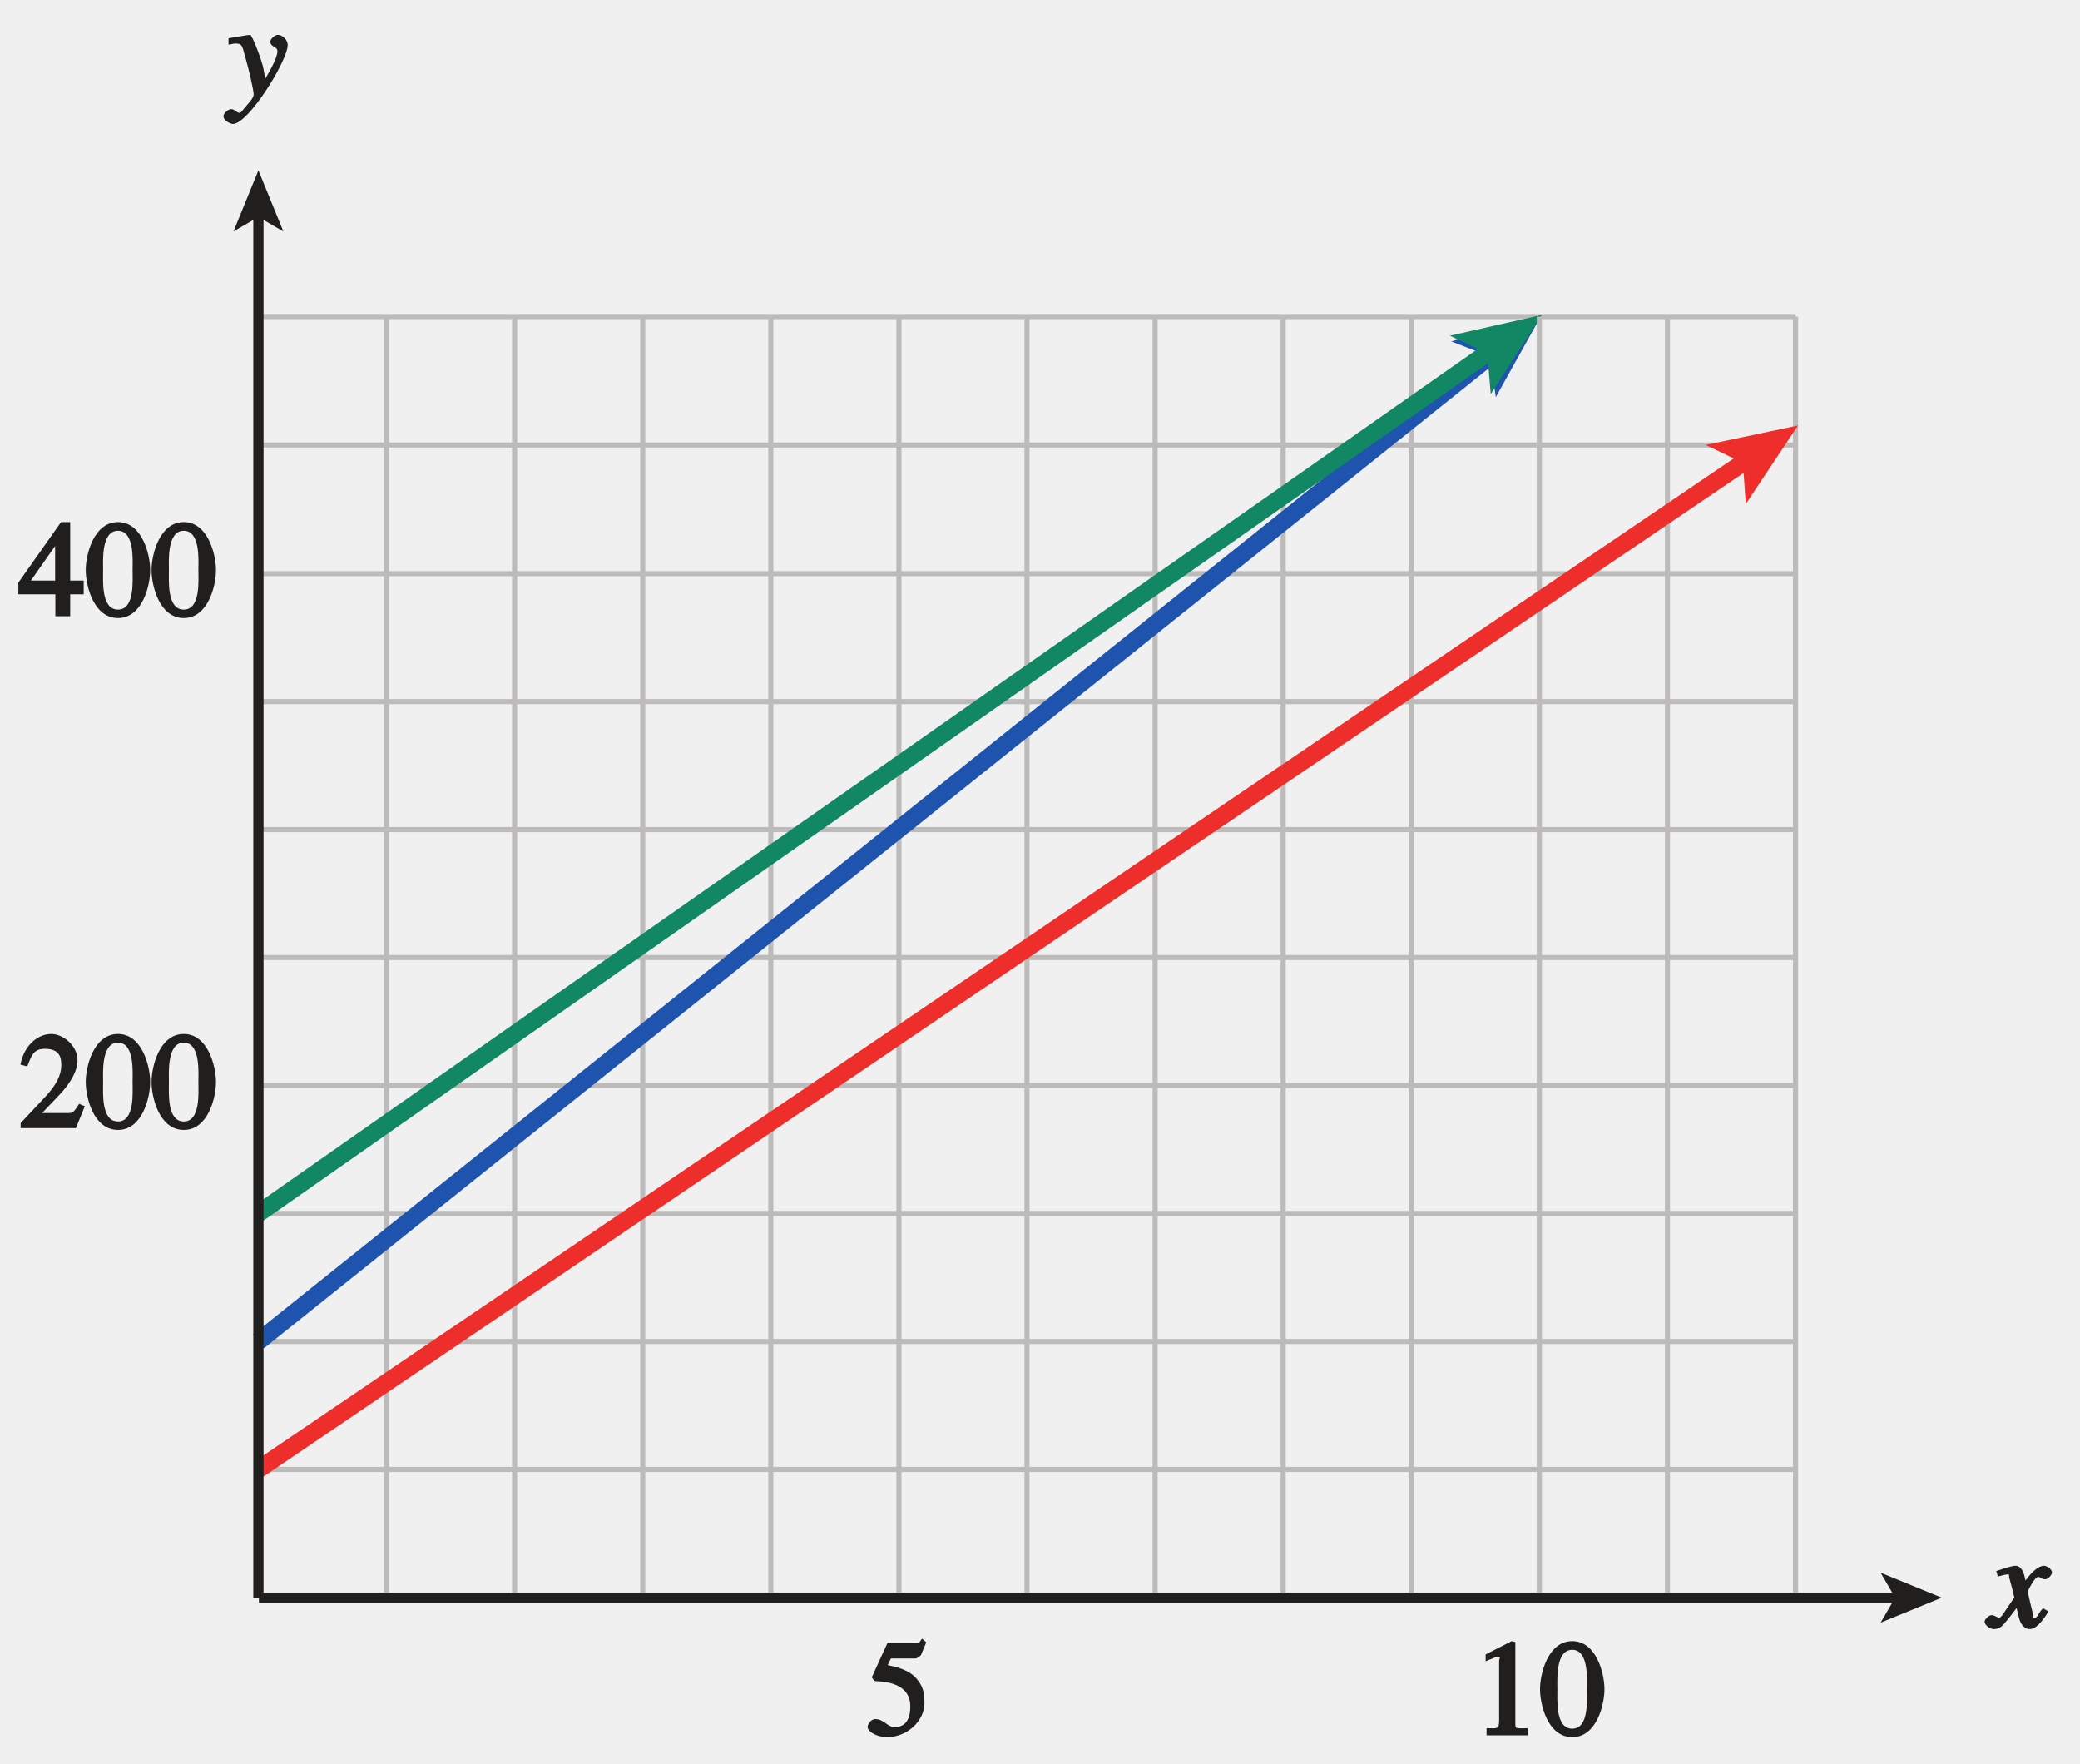
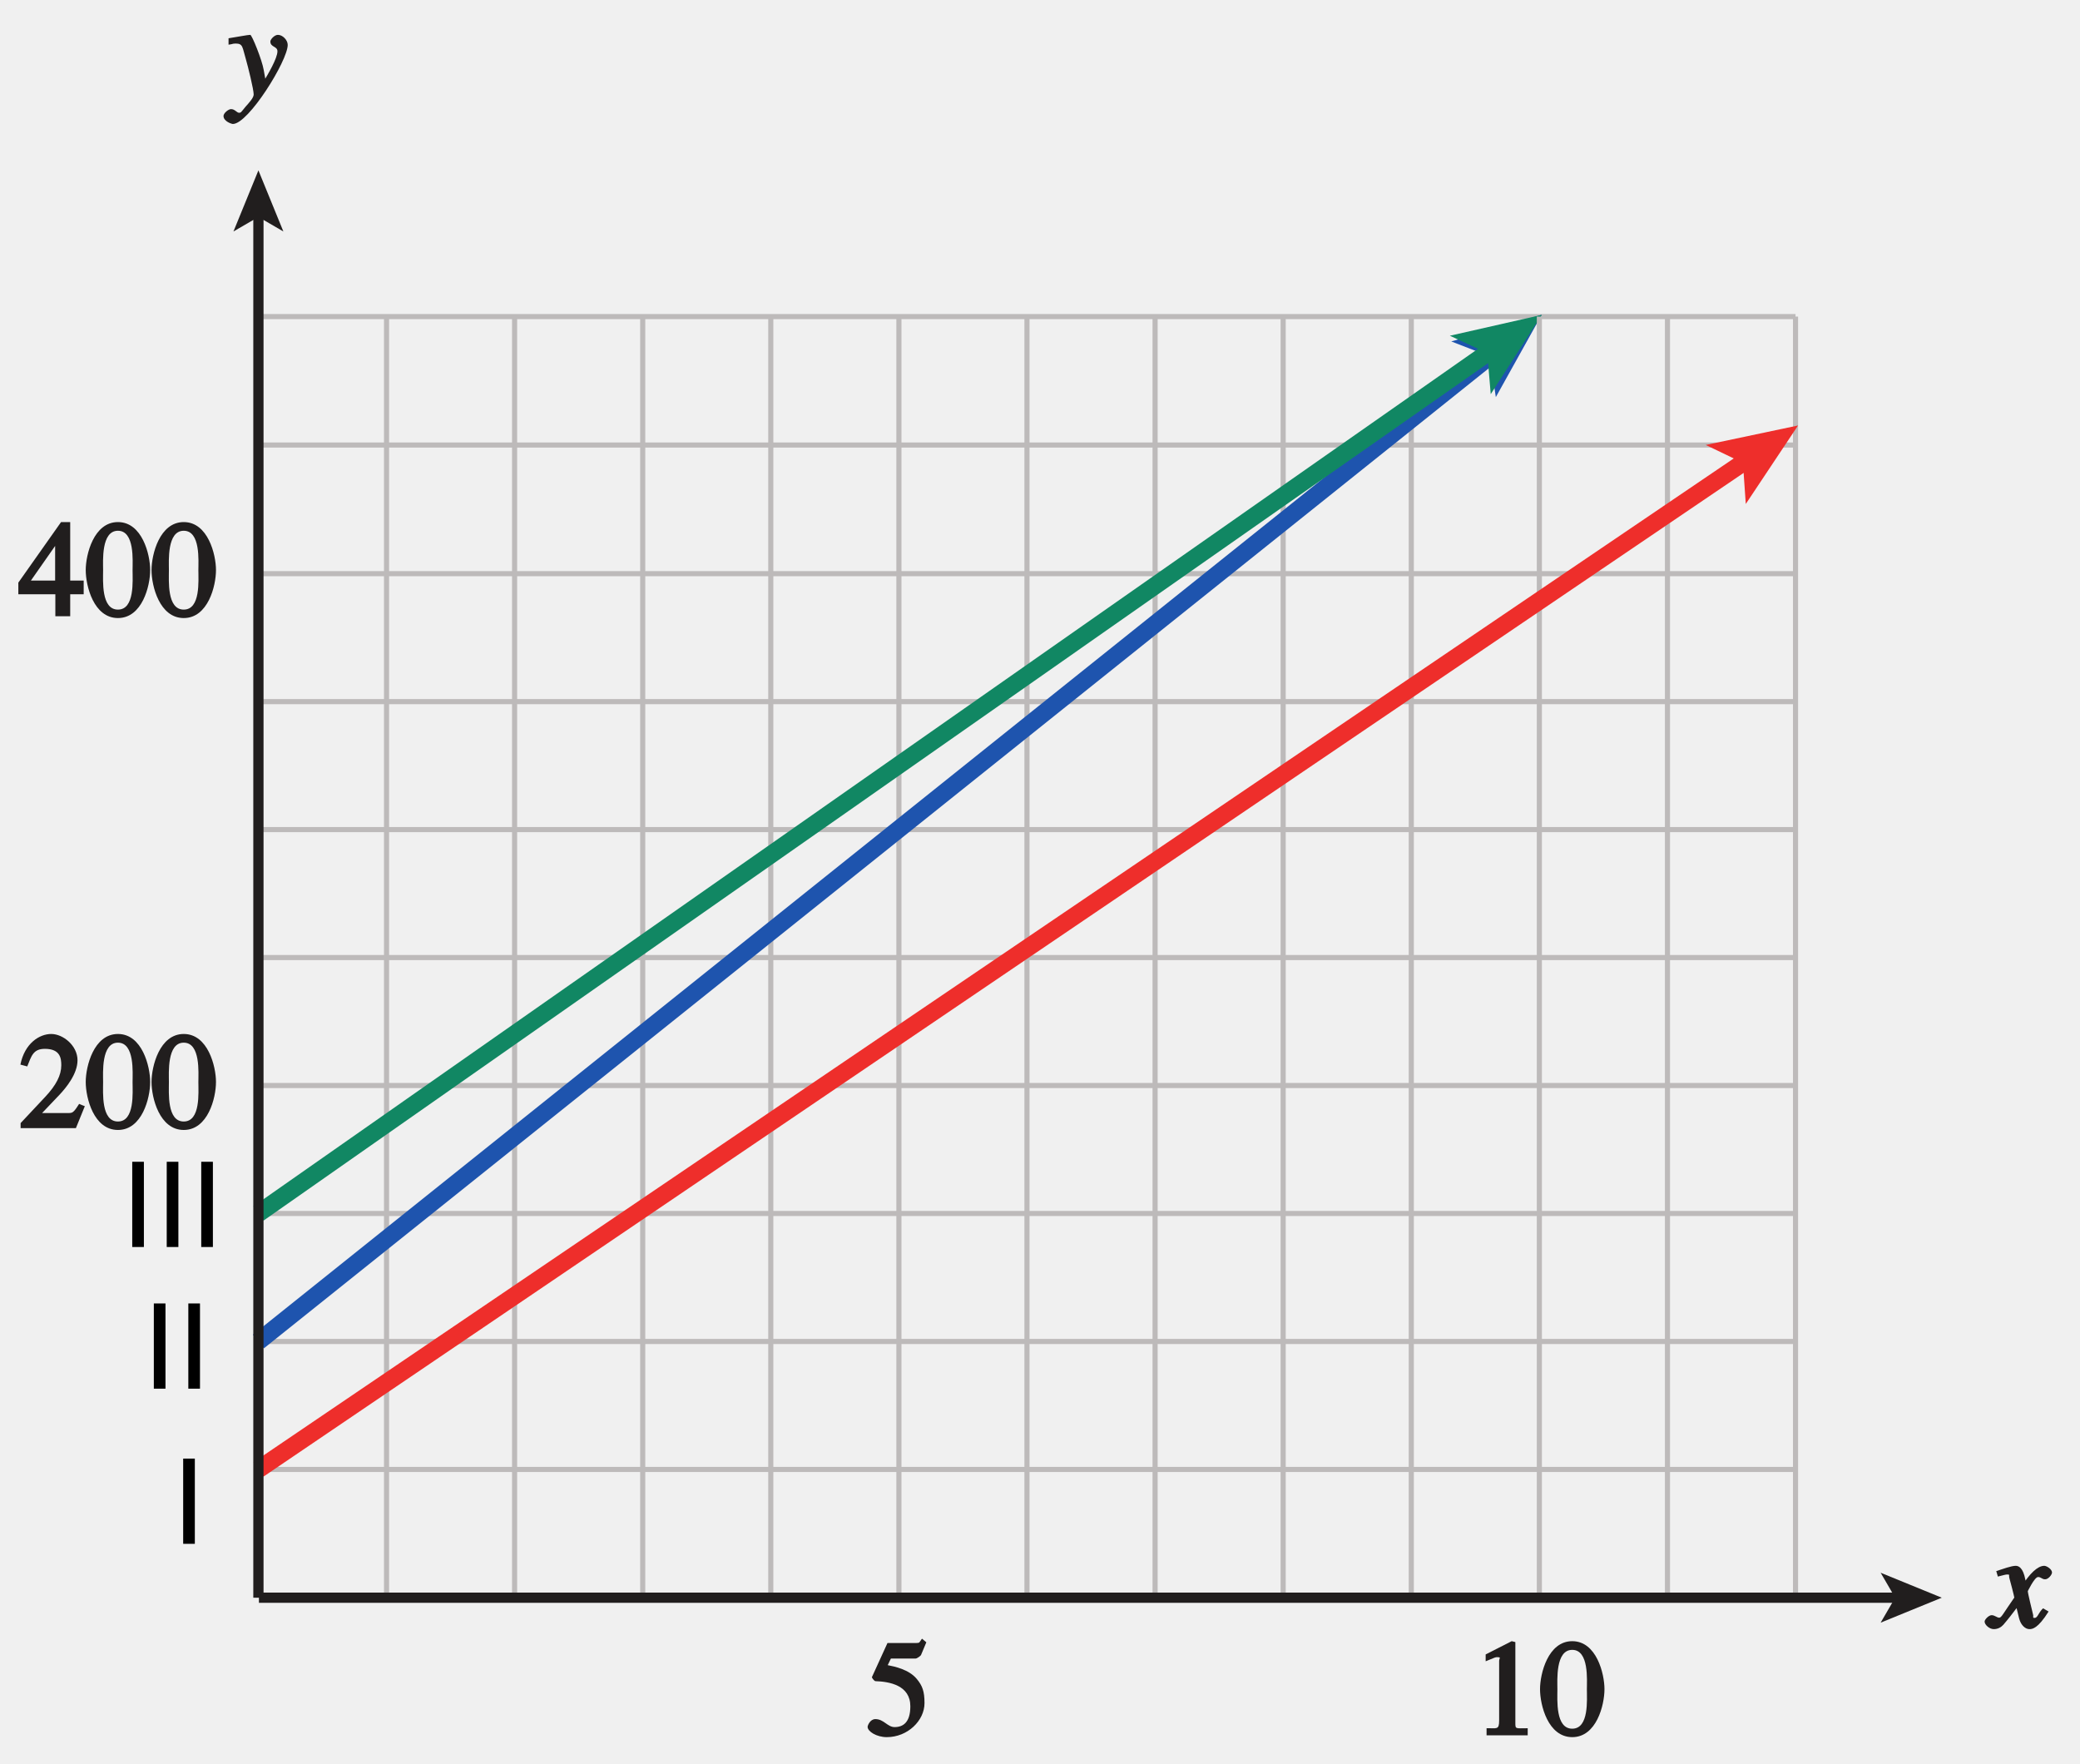
- <svg xmlns="http://www.w3.org/2000/svg" xmlns:xlink="http://www.w3.org/1999/xlink" width="142.243pt" height="120.586pt" viewBox="0 0 142.243 120.586" version="1.1" id="svg2">
-   <defs id="defs4">
-     <g id="g6">
-       <symbol overflow="visible" id="glyph0-0">
-         <path style="stroke:none;" d="" id="path9" />
-       </symbol>
-       <symbol overflow="visible" id="glyph0-1">
-         <path style="stroke:none;" d="M 3.484 -1.234 C 3.25 -0.969 3.188 -0.672 3 -0.672 C 2.828 -0.672 2.938 -0.75 2.891 -0.906 C 2.844 -1.125 2.531 -2.344 2.531 -2.516 L 2.484 -2.406 C 2.484 -2.406 2.984 -3.469 3.234 -3.469 C 3.438 -3.469 3.5 -3.312 3.719 -3.312 C 3.938 -3.312 4.188 -3.625 4.188 -3.781 C 4.188 -4 3.828 -4.234 3.656 -4.234 C 3.188 -4.234 2.641 -3.656 2.172 -2.922 L 2.469 -2.812 L 2.359 -3.312 C 2.203 -4.109 1.906 -4.234 1.703 -4.234 C 1.406 -4.234 0.812 -4.016 0.375 -3.875 L 0.484 -3.5 C 0.906 -3.609 1.031 -3.641 1.109 -3.641 C 1.344 -3.641 1.203 -3.641 1.281 -3.359 C 1.297 -3.328 1.609 -2.125 1.609 -2.062 C 0.844 -0.969 0.734 -0.688 0.578 -0.688 C 0.422 -0.688 0.266 -0.859 0.062 -0.859 C -0.141 -0.859 -0.422 -0.562 -0.422 -0.422 C -0.422 -0.203 -0.094 0.094 0.203 0.094 C 0.484 0.094 0.703 -0.031 0.859 -0.203 C 1.156 -0.547 1.531 -1.031 1.766 -1.344 L 1.938 -0.641 C 2.062 -0.156 2.375 0.094 2.641 0.094 C 2.844 0.094 3.219 0.062 3.953 -1.109 L 3.578 -1.328 Z M 3.484 -1.234 " id="path12" />
-       </symbol>
-       <symbol overflow="visible" id="glyph0-2">
-         <path style="stroke:none;" d="M 0.141 -3.594 C 0.25 -3.625 0.312 -3.641 0.438 -3.641 C 0.953 -3.641 0.891 -3.391 1.141 -2.562 C 1.281 -2.078 1.672 -0.5 1.672 -0.156 C 1.672 0.078 1.344 0.422 1.109 0.688 C 0.812 1.047 0.812 1.094 0.672 1.094 C 0.516 1.094 0.391 0.844 0.125 0.844 C -0.062 0.844 -0.391 1.125 -0.391 1.312 C -0.391 1.688 0.172 1.859 0.25 1.859 C 1.312 1.859 4 -2.469 4 -3.547 C 4 -3.875 3.656 -4.234 3.328 -4.234 C 3.094 -4.234 2.812 -3.922 2.812 -3.781 C 2.812 -3.375 3.297 -3.469 3.297 -3.109 C 3.297 -2.625 2.641 -1.516 2.25 -0.875 L 2.547 -0.781 L 2.359 -1.828 C 2.25 -2.5 1.547 -4.25 1.438 -4.234 C 1.266 -4.234 0.562 -4.094 -0.047 -4 L -0.047 -3.562 Z M 0.141 -3.594 " id="path15" />
-       </symbol>
-       <symbol overflow="visible" id="glyph1-0">
-         <path style="stroke:none;" d="" id="path18" />
-       </symbol>
-       <symbol overflow="visible" id="glyph1-1">
-         <path style="stroke:none;" d="M 4.25 -2.438 L 3.484 -2.438 L 3.484 -6.438 L 2.859 -6.438 L -0.062 -2.297 L -0.062 -1.5 L 2.469 -1.5 L 2.469 0 L 3.484 0 L 3.484 -1.5 L 4.406 -1.5 L 4.406 -2.438 Z M 2.625 -2.438 L 0.797 -2.438 L 2.688 -5.141 L 2.453 -5.141 L 2.453 -2.438 Z M 2.625 -2.438 " id="path21" />
-       </symbol>
-       <symbol overflow="visible" id="glyph1-2">
-         <path style="stroke:none;" d="M 2.25 -5.844 C 3.406 -5.844 3.25 -3.766 3.25 -3.156 C 3.25 -2.438 3.406 -0.453 2.25 -0.453 C 1.094 -0.453 1.234 -2.422 1.234 -3.156 C 1.234 -3.766 1.094 -5.844 2.25 -5.844 Z M 2.25 -6.438 C 0.594 -6.438 0.047 -4.219 0.047 -3.156 C 0.047 -2.062 0.594 0.125 2.25 0.125 C 3.906 0.125 4.453 -2.062 4.453 -3.156 C 4.453 -4.219 3.906 -6.438 2.25 -6.438 Z M 2.25 -6.438 " id="path24" />
-       </symbol>
-       <symbol overflow="visible" id="glyph1-3">
-         <path style="stroke:none;" d="M 4.281 -1.578 L 4.094 -1.656 C 3.688 -1.016 3.641 -1.031 3.297 -1.031 L 1.562 -1.031 L 2.781 -2.312 C 3.172 -2.734 3.984 -3.688 3.984 -4.641 C 3.984 -5.641 3 -6.438 2.188 -6.438 C 1.391 -6.438 0.375 -5.812 0.078 -4.344 L 0.547 -4.219 C 0.828 -4.906 0.938 -5.422 1.75 -5.422 C 2.812 -5.422 2.875 -4.766 2.875 -4.297 C 2.875 -3.625 2.531 -2.938 1.75 -2.109 L 0.094 -0.344 L 0.094 0 L 3.875 0 L 4.484 -1.5 Z M 4.281 -1.578 " id="path27" />
-       </symbol>
-       <symbol overflow="visible" id="glyph1-4">
-         <path style="stroke:none;" d="M 1.625 -5.25 L 3.391 -5.25 C 3.484 -5.25 3.734 -5.422 3.766 -5.5 L 4.125 -6.359 L 3.828 -6.609 C 3.641 -6.359 3.688 -6.312 3.453 -6.312 L 1.469 -6.312 L 0.406 -3.984 C 0.391 -3.922 0.578 -3.703 0.641 -3.703 C 1.609 -3.672 3.031 -3.422 3.031 -1.984 C 3.031 -0.875 2.531 -0.562 1.953 -0.562 C 1.469 -0.562 1.219 -1.109 0.641 -1.109 C 0.281 -1.109 0.109 -0.672 0.109 -0.578 C 0.109 -0.266 0.719 0.125 1.422 0.125 C 2.844 0.125 4 -1 4 -2.203 C 4 -3 3.859 -3.391 3.469 -3.859 C 2.938 -4.5 1.969 -4.703 1.484 -4.797 L 1.703 -5.25 Z M 1.625 -5.25 " id="path30" />
-       </symbol>
-       <symbol overflow="visible" id="glyph1-5">
-         <path style="stroke:none;" d="M 1.062 0 L 3.703 0 L 3.703 -0.484 C 2.875 -0.484 2.859 -0.406 2.859 -0.844 L 2.859 -6.375 L 2.609 -6.438 L 0.828 -5.531 L 0.828 -5.062 C 1.5 -5.344 1.5 -5.344 1.609 -5.344 C 1.922 -5.344 1.75 -5.281 1.75 -5.078 L 1.75 -1.016 C 1.75 -0.344 1.578 -0.5 0.891 -0.484 L 0.891 0 Z M 1.062 0 " id="path33" />
-       </symbol>
-     </g>
-     <clipPath id="clip1">
-       <path d="M 0 0 L 142 0 L 142 120.586 L 0 120.586 Z M 0 0 " id="path36" />
+ <svg xmlns="http://www.w3.org/2000/svg" id="svg2" version="1.1" xml:space="preserve" width="177.803" height="150.732" viewBox="0 0 177.803 150.732">
+   <defs id="defs6">
+     <clipPath clipPathUnits="userSpaceOnUse" id="clipPath26">
+       <path d="m 1.105,85.586 13.895,0 0,-8 -13.895,0 0,8 z" id="path28" />
    </clipPath>
-     <linearGradient id="linear0" gradientUnits="userSpaceOnUse" x1="147.009" y1="128" x2="247.598" y2="128" gradientTransform="matrix(1.4141,0,0,0.6283,-207.8858,-14.7883)">
-       <stop offset="0" style="stop-color:rgb(82.594%,91.832%,95.43%);stop-opacity:1;" id="stop39" />
-       <stop offset="0.062" style="stop-color:rgb(82.805%,91.974%,95.544%);stop-opacity:1;" id="stop41" />
-       <stop offset="0.125" style="stop-color:rgb(83.224%,92.258%,95.77%);stop-opacity:1;" id="stop43" />
-       <stop offset="0.188" style="stop-color:rgb(83.644%,92.542%,95.998%);stop-opacity:1;" id="stop45" />
-       <stop offset="0.25" style="stop-color:rgb(84.065%,92.825%,96.225%);stop-opacity:1;" id="stop47" />
-       <stop offset="0.312" style="stop-color:rgb(84.486%,93.109%,96.452%);stop-opacity:1;" id="stop49" />
-       <stop offset="0.375" style="stop-color:rgb(84.911%,93.394%,96.678%);stop-opacity:1;" id="stop51" />
-       <stop offset="0.438" style="stop-color:rgb(85.335%,93.678%,96.906%);stop-opacity:1;" id="stop53" />
-       <stop offset="0.5" style="stop-color:rgb(85.76%,93.964%,97.133%);stop-opacity:1;" id="stop55" />
-       <stop offset="0.562" style="stop-color:rgb(86.188%,94.249%,97.36%);stop-opacity:1;" id="stop57" />
-       <stop offset="0.625" style="stop-color:rgb(86.615%,94.536%,97.588%);stop-opacity:1;" id="stop59" />
-       <stop offset="0.688" style="stop-color:rgb(87.044%,94.821%,97.816%);stop-opacity:1;" id="stop61" />
-       <stop offset="0.75" style="stop-color:rgb(87.474%,95.108%,98.044%);stop-opacity:1;" id="stop63" />
-       <stop offset="0.812" style="stop-color:rgb(87.904%,95.395%,98.271%);stop-opacity:1;" id="stop65" />
-       <stop offset="0.875" style="stop-color:rgb(88.336%,95.682%,98.5%);stop-opacity:1;" id="stop67" />
-       <stop offset="0.938" style="stop-color:rgb(88.768%,95.967%,98.726%);stop-opacity:1;" id="stop69" />
-       <stop offset="1" style="stop-color:rgb(89.203%,96.255%,98.955%);stop-opacity:1;" id="stop71" />
-     </linearGradient>
-     <clipPath id="clip2">
-       <path d="M 1.105 35 L 15 35 L 15 43 L 1.105 43 Z M 1.105 35 " id="path74" />
+     <clipPath clipPathUnits="userSpaceOnUse" id="clipPath36">
+       <path d="m 1,78 14,0 0,8 -14,0 0,-8 z" id="path38" />
    </clipPath>
-     <clipPath id="clip3">
-       <path d="M 1.105 70 L 15 70 L 15 78 L 1.105 78 Z M 1.105 70 " id="path77" />
+     <clipPath clipPathUnits="userSpaceOnUse" id="clipPath52">
+       <path d="m 1.105,50.586 13.895,0 0,-8 -13.895,0 0,8 z" id="path54" />
    </clipPath>
-     <clipPath id="clip4">
-       <path d="M 0 0 L 142.242 0 L 142.242 120.586 L 0 120.586 Z M 0 0 " id="path80" />
+     <clipPath clipPathUnits="userSpaceOnUse" id="clipPath62">
+       <path d="m 1,43 14,0 0,8 -14,0 0,-8 z" id="path64" />
+     </clipPath>
+     <clipPath clipPathUnits="userSpaceOnUse" id="clipPath124">
+       <path d="M 0,0 143,0 143,121 0,121 0,0 Z" id="path126" />
    </clipPath>
  </defs>
-   <path id="path87" d="m 17.672,21.715 0,87.535 m 8.762,-87.602 0,87.602 m 8.758,-87.602 0,87.602 m 8.762,-87.602 0,87.602 m 8.758,-87.602 0,87.602 m 8.762,-87.602 0,87.602 m 8.758,-87.602 0,87.602 m 8.762,-87.602 0,87.602 M 87.75,21.648 l 0,87.602 m 8.762,-87.602 0,87.602 m -78.84,-8.77 105.117,0 m -105.117,-8.75 105.117,0 m -105.117,-8.754 105.117,0 m -105.117,-8.75 105.117,0 m -105.117,-8.75 105.117,0 m -105.117,-8.75 105.117,0 m -105.117,-8.75 105.117,0 m -105.117,-8.75 105.117,0 m -105.117,-8.797 105.117,0 m -105.117,-8.781 105.117,0" style="fill:none;stroke:#bdbaba;stroke-width:0.35;stroke-linecap:butt;stroke-linejoin:miter;stroke-miterlimit:4;stroke-opacity:1" />
-   <g id="g89" style="fill:#211e1e;fill-opacity:1">
-     <use height="100%" width="100%" id="use91" y="111.304" x="136.141" xlink:href="#glyph0-1" />
-   </g>
-   <g id="g93" style="fill:#211e1e;fill-opacity:1">
-     <use height="100%" width="100%" id="use95" y="6.618" x="15.675" xlink:href="#glyph0-2" />
-   </g>
-   <g style="clip-rule:nonzero" id="g97" clip-path="url(#clip2)">
-     <g id="g99" style="fill:#211e1e;fill-opacity:1">
-       <use height="100%" width="100%" id="use101" y="42.138" x="1.317" xlink:href="#glyph1-1" />
-       <use height="100%" width="100%" id="use103" y="42.138" x="5.817" xlink:href="#glyph1-2" />
-       <use height="100%" width="100%" id="use105" y="42.138" x="10.317" xlink:href="#glyph1-2" />
+   <g id="g10" transform="matrix(1.25,0,0,-1.25,0,150.7324)">
+     <g id="g12">
+       <g id="g14" transform="matrix(1,0,0,-1,0,120.5859)">
+         <path d="m 17.672,21.715 0,87.535 m 8.762,-87.602 0,87.602 m 8.757,-87.602 0,87.602 m 8.762,-87.602 0,87.602 m 8.758,-87.602 0,87.602 m 8.762,-87.602 0,87.602 m 8.757,-87.602 0,87.602 m 8.762,-87.602 0,87.602 m 8.758,-87.602 0,87.602 m 8.762,-87.602 0,87.602 m -78.84,-8.77 105.117,0 m -105.117,-8.75 105.117,0 m -105.117,-8.753 105.117,0 m -105.117,-8.75 105.117,0 m -105.117,-8.75 105.117,0 m -105.117,-8.75 105.117,0 m -105.117,-8.75 105.117,0 m -105.117,-8.75 105.117,0 M 17.672,30.43 l 105.117,0 m -105.117,-8.782 105.117,0" style="fill:none;stroke:#bdbaba;stroke-width:0.35;stroke-linecap:butt;stroke-linejoin:miter;stroke-miterlimit:4;stroke-dasharray:none;stroke-opacity:1" id="path16" />
+       </g>
+       <path d="m 139.625,10.516 c -0.234,-0.266 -0.297,-0.563 -0.484,-0.563 -0.172,0 -0.063,0.078 -0.11,0.234 -0.047,0.219 -0.359,1.438 -0.359,1.61 l -0.047,-0.11 c 0,0 0.5,1.063 0.75,1.063 0.203,0 0.266,-0.156 0.484,-0.156 0.219,0 0.469,0.312 0.469,0.468 0,0.219 -0.359,0.454 -0.531,0.454 -0.469,0 -1.016,-0.579 -1.485,-1.313 l 0.297,-0.109 -0.109,0.5 c -0.156,0.797 -0.453,0.922 -0.656,0.922 -0.297,0 -0.891,-0.219 -1.328,-0.36 l 0.109,-0.375 c 0.422,0.11 0.547,0.141 0.625,0.141 0.234,0 0.094,0 0.172,-0.281 0.016,-0.032 0.328,-1.235 0.328,-1.297 -0.766,-1.094 -0.875,-1.375 -1.031,-1.375 -0.157,0 -0.313,0.172 -0.516,0.172 -0.203,0 -0.484,-0.297 -0.484,-0.438 0,-0.219 0.328,-0.516 0.625,-0.516 0.281,0 0.5,0.125 0.656,0.297 0.297,0.344 0.672,0.828 0.906,1.141 l 0.172,-0.703 c 0.125,-0.485 0.438,-0.735 0.703,-0.735 0.203,0 0.578,0.032 1.313,1.204 l -0.375,0.218 -0.094,-0.093 z" style="fill:#211e1e;fill-opacity:1;fill-rule:nonzero;stroke:none" id="path18" />
+       <path d="m 15.816,117.562 c 0.11,0.032 0.172,0.047 0.297,0.047 0.516,0 0.453,-0.25 0.703,-1.078 0.141,-0.484 0.532,-2.062 0.532,-2.406 0,-0.234 -0.328,-0.578 -0.563,-0.844 -0.297,-0.359 -0.297,-0.406 -0.437,-0.406 -0.157,0 -0.282,0.25 -0.547,0.25 -0.188,0 -0.516,-0.281 -0.516,-0.469 0,-0.375 0.563,-0.547 0.641,-0.547 1.062,0 3.75,4.328 3.75,5.407 0,0.328 -0.344,0.687 -0.672,0.687 -0.234,0 -0.516,-0.312 -0.516,-0.453 0,-0.406 0.485,-0.313 0.485,-0.672 0,-0.484 -0.657,-1.594 -1.047,-2.234 l 0.297,-0.094 -0.188,1.047 c -0.109,0.672 -0.812,2.422 -0.922,2.406 -0.172,0 -0.875,-0.141 -1.484,-0.234 l 0,-0.438 0.187,0.031 z" style="fill:#211e1e;fill-opacity:1;fill-rule:nonzero;stroke:none" id="path20" />
+     </g>
+     <g id="g22">
+       <g id="g24" clip-path="url(#clipPath26)">
+         <g id="g30" transform="translate(0,-0.414101)">
+           <g id="g32">
+             <g id="g34" clip-path="url(#clipPath36)">
+               <g id="g40">
+                 <path d="m 5.566,81.301 -0.765,0 0,4 -0.625,0 -2.922,-4.141 0,-0.797 2.531,0 0,-1.5 1.016,0 0,1.5 0.922,0 0,0.938 -0.157,0 z m -1.625,0 -1.828,0 1.891,2.703 -0.234,0 0,-2.703 0.171,0 z" style="fill:#211e1e;fill-opacity:1;fill-rule:nonzero;stroke:none" id="path42" />
+                 <path d="m 8.066,84.707 c 1.157,0 1,-2.078 1,-2.687 0,-0.719 0.157,-2.704 -1,-2.704 -1.156,0 -1.015,1.969 -1.015,2.704 0,0.609 -0.141,2.687 1.015,2.687 z m 0,0.594 c -1.656,0 -2.203,-2.219 -2.203,-3.281 0,-1.094 0.547,-3.282 2.203,-3.282 1.657,0 2.204,2.188 2.204,3.282 0,1.062 -0.547,3.281 -2.204,3.281 z" style="fill:#211e1e;fill-opacity:1;fill-rule:nonzero;stroke:none" id="path44" />
+                 <path d="m 12.566,84.707 c 1.157,0 1,-2.078 1,-2.687 0,-0.719 0.157,-2.704 -1,-2.704 -1.156,0 -1.015,1.969 -1.015,2.704 0,0.609 -0.141,2.687 1.015,2.687 z m 0,0.594 c -1.656,0 -2.203,-2.219 -2.203,-3.281 0,-1.094 0.547,-3.282 2.203,-3.282 1.657,0 2.204,2.188 2.204,3.282 0,1.062 -0.547,3.281 -2.204,3.281 z" style="fill:#211e1e;fill-opacity:1;fill-rule:nonzero;stroke:none" id="path46" />
+               </g>
+             </g>
+           </g>
+         </g>
+       </g>
+     </g>
+     <g id="g48">
+       <g id="g50" clip-path="url(#clipPath52)">
+         <g id="g56" transform="translate(0,-0.414101)">
+           <g id="g58">
+             <g id="g60" clip-path="url(#clipPath62)">
+               <g id="g66">
+                 <path d="M 5.598,45.438 5.41,45.516 C 5.004,44.875 4.957,44.891 4.613,44.891 l -1.734,0 1.219,1.281 c 0.39,0.422 1.203,1.375 1.203,2.328 0,1 -0.985,1.797 -1.797,1.797 -0.797,0 -1.813,-0.625 -2.109,-2.094 l 0.468,-0.125 c 0.282,0.688 0.391,1.203 1.203,1.203 1.063,0 1.125,-0.656 1.125,-1.125 0,-0.672 -0.343,-1.359 -1.125,-2.187 l -1.656,-1.766 0,-0.344 3.781,0 0.61,1.5 -0.203,0.079 z" style="fill:#211e1e;fill-opacity:1;fill-rule:nonzero;stroke:none" id="path68" />
+                 <path d="m 8.066,49.703 c 1.157,0 1,-2.078 1,-2.687 0,-0.719 0.157,-2.704 -1,-2.704 -1.156,0 -1.015,1.969 -1.015,2.704 0,0.609 -0.141,2.687 1.015,2.687 z m 0,0.594 c -1.656,0 -2.203,-2.219 -2.203,-3.281 0,-1.094 0.547,-3.282 2.203,-3.282 1.657,0 2.204,2.188 2.204,3.282 0,1.062 -0.547,3.281 -2.204,3.281 z" style="fill:#211e1e;fill-opacity:1;fill-rule:nonzero;stroke:none" id="path70" />
+                 <path d="m 12.566,49.703 c 1.157,0 1,-2.078 1,-2.687 0,-0.719 0.157,-2.704 -1,-2.704 -1.156,0 -1.015,1.969 -1.015,2.704 0,0.609 -0.141,2.687 1.015,2.687 z m 0,0.594 c -1.656,0 -2.203,-2.219 -2.203,-3.281 0,-1.094 0.547,-3.282 2.203,-3.282 1.657,0 2.204,2.188 2.204,3.282 0,1.062 -0.547,3.281 -2.204,3.281 z" style="fill:#211e1e;fill-opacity:1;fill-rule:nonzero;stroke:none" id="path72" />
+               </g>
+             </g>
+           </g>
+         </g>
+       </g>
+     </g>
+     <g id="g74">
+       <path d="m 60.848,7.176 1.765,0 c 0.094,0 0.344,0.172 0.375,0.25 l 0.36,0.859 -0.297,0.25 C 62.863,8.285 62.91,8.238 62.676,8.238 l -1.985,0 -1.062,-2.328 c -0.016,-0.062 0.172,-0.281 0.234,-0.281 0.969,-0.031 2.391,-0.281 2.391,-1.719 0,-1.109 -0.5,-1.422 -1.078,-1.422 -0.485,0 -0.735,0.547 -1.313,0.547 -0.359,0 -0.531,-0.437 -0.531,-0.531 0,-0.313 0.609,-0.703 1.313,-0.703 1.421,0 2.578,1.125 2.578,2.328 0,0.797 -0.141,1.187 -0.532,1.656 -0.531,0.641 -1.5,0.844 -1.984,0.938 l 0.219,0.453 -0.078,0 z" style="fill:#211e1e;fill-opacity:1;fill-rule:nonzero;stroke:none" id="path76" />
+       <path d="m 101.832,1.926 2.641,0 0,0.484 c -0.828,0 -0.844,-0.078 -0.844,0.359 l 0,5.532 -0.25,0.062 -1.781,-0.906 0,-0.469 c 0.672,0.281 0.672,0.281 0.781,0.281 0.312,0 0.141,-0.062 0.141,-0.265 l 0,-4.063 c 0,-0.672 -0.172,-0.515 -0.86,-0.531 l 0,-0.484 0.172,0 z" style="fill:#211e1e;fill-opacity:1;fill-rule:nonzero;stroke:none" id="path78" />
+       <path d="m 107.52,7.769 c 1.156,0 1,-2.078 1,-2.687 0,-0.719 0.156,-2.703 -1,-2.703 -1.157,0 -1.016,1.969 -1.016,2.703 0,0.609 -0.141,2.687 1.016,2.687 z m 0,0.594 c -1.657,0 -2.204,-2.219 -2.204,-3.281 0,-1.094 0.547,-3.281 2.204,-3.281 1.656,0 2.203,2.187 2.203,3.281 0,1.062 -0.547,3.281 -2.203,3.281 z" style="fill:#211e1e;fill-opacity:1;fill-rule:nonzero;stroke:none" id="path80" />
+       <g id="g82" transform="matrix(1,0,0,-1,0,120.5859)">
+         <path d="M 17.672,91.73 102.121,24.168" style="fill:none;stroke:#1e54ae;stroke-width:1.2;stroke-linecap:butt;stroke-linejoin:miter;stroke-miterlimit:4;stroke-dasharray:none;stroke-opacity:1" id="path84" />
+       </g>
+       <path d="m 105.43,99.062 -3.137,-5.632 -0.418,2.789 -2.629,1.019 6.184,1.824" style="fill:#1e54ae;fill-opacity:1;fill-rule:nonzero;stroke:none" id="path86" />
+       <g id="g88" transform="matrix(1,0,0,-1,0,120.5859)">
+         <path d="M 17.672,82.977 101.965,23.961" style="fill:none;stroke:#118763;stroke-width:1.2;stroke-linecap:butt;stroke-linejoin:miter;stroke-miterlimit:4;stroke-dasharray:none;stroke-opacity:1" id="path90" />
+       </g>
+       <path d="m 105.438,99.055 -3.493,-5.422 -0.238,2.812 -2.559,1.184 6.29,1.426" style="fill:#118763;fill-opacity:1;fill-rule:nonzero;stroke:none" id="path92" />
+       <g id="g94" transform="matrix(1,0,0,-1,0,120.5859)">
+         <path d="m 105.27,21.648 0,87.602 m 8.761,-87.602 0,87.602 m 8.758,-87.602 0,87.602" style="fill:none;stroke:#bdbaba;stroke-width:0.35;stroke-linecap:butt;stroke-linejoin:miter;stroke-miterlimit:4;stroke-dasharray:none;stroke-opacity:1" id="path96" />
+       </g>
+       <g id="g98" transform="matrix(1,0,0,-1,0,120.5859)">
+         <path d="M 17.672,100.48 119.453,31.469" style="fill:none;stroke:#ee2e2b;stroke-width:1.2;stroke-linecap:butt;stroke-linejoin:miter;stroke-miterlimit:4;stroke-dasharray:none;stroke-opacity:1" id="path100" />
+       </g>
+       <path d="m 122.961,91.492 -3.574,-5.367 -0.196,2.812 -2.543,1.223 6.313,1.332" style="fill:#ee2e2b;fill-opacity:1;fill-rule:nonzero;stroke:none" id="path102" />
+       <g id="g104" transform="matrix(1,0,0,-1,0,120.5859)">
+         <path d="m 17.707,109.25 112.117,0" style="fill:none;stroke:#211e1e;stroke-width:0.7;stroke-linecap:butt;stroke-linejoin:miter;stroke-miterlimit:4;stroke-dasharray:none;stroke-opacity:1" id="path106" />
+       </g>
+       <path d="m 132.789,11.336 -4.18,-1.707 0.993,1.707 -0.993,1.707 4.18,-1.707" style="fill:#211e1e;fill-opacity:1;fill-rule:nonzero;stroke:none" id="path108" />
+       <g id="g110" transform="matrix(1,0,0,-1,0,120.5859)">
+         <path d="m 17.672,109.25 0,-94.637" style="fill:none;stroke:#211e1e;stroke-width:0.7;stroke-linecap:butt;stroke-linejoin:miter;stroke-miterlimit:4;stroke-dasharray:none;stroke-opacity:1" id="path112" />
+       </g>
+       <path d="m 17.672,108.937 1.707,-4.179 -1.707,0.992 -1.707,-0.992 1.707,4.179" style="fill:#211e1e;fill-opacity:1;fill-rule:nonzero;stroke:none" id="path114" />
+     </g>
+     <g id="g116">
+       <g id="g118" transform="translate(0,-0.414101)">
+         <g id="g120">
+           <g id="g122" clip-path="url(#clipPath124)">
+             <g id="g128">
+               <g id="g130" transform="translate(0,121)">
+                 <path d="m -424.188,90.027 0,-24 m -42,-18 24,0 m 630,42 0,-24 m 42,-18 -24,0 m -630,-762 0,24 m -42,18 24,0 m 630,-42 0,24 m 42,18 -24,0" style="fill:none;stroke:#ffffff;stroke-width:0.5;stroke-linecap:butt;stroke-linejoin:miter;stroke-miterlimit:10;stroke-dasharray:none;stroke-opacity:1" id="path132" />
+               </g>
+               <g id="g134" transform="translate(0,121)">
+                 <path d="m -424.188,90.027 0,-24 m -42,-18 24,0 m 630,42 0,-24 m 42,-18 -24,0 m -630,-762 0,24 m -42,18 24,0 m 630,-42 0,24 m 42,18 -24,0" style="fill:none;stroke:#000000;stroke-width:0.25;stroke-linecap:butt;stroke-linejoin:miter;stroke-miterlimit:10;stroke-dasharray:none;stroke-opacity:1" id="path136" />
+               </g>
+               <g id="g138" transform="translate(0,121)">
+                 <path d="m -142.188,78.027 48,0 m -48,-780 48,0 m -360,414 0,-48 m 672,48 0,-48 m -336,426 0,-24 m 0,-756 0,-24 m -348,402 24,0 m 648,0 24,0 m -348,390 6,0 c 0,-3.312 -2.687,-6 -6,-6 -3.308,0 -6,2.688 -6,6 0,3.313 2.692,6 6,6 3.313,0 6,-2.687 6,-6 m -6,-780 6,0 c 0,-3.312 -2.687,-6 -6,-6 -3.308,0 -6,2.688 -6,6 0,3.313 2.692,6 6,6 3.313,0 6,-2.687 6,-6 m -342,390 6,0 c 0,-3.312 -2.687,-6 -6,-6 -3.308,0 -6,2.688 -6,6 0,3.313 2.692,6 6,6 3.313,0 6,-2.687 6,-6 m 666,0 6,0 c 0,-3.312 -2.687,-6 -6,-6 -3.308,0 -6,2.688 -6,6 0,3.313 2.692,6 6,6 3.313,0 6,-2.687 6,-6" style="fill:none;stroke:#ffffff;stroke-width:0.5;stroke-linecap:butt;stroke-linejoin:miter;stroke-miterlimit:10;stroke-dasharray:none;stroke-opacity:1" id="path140" />
+               </g>
+               <g id="g142" transform="translate(0,121)">
+                 <path d="m -142.188,78.027 48,0 m -48,-780 48,0 m -360,414 0,-48 m 672,48 0,-48 m -336,426 0,-24 m 0,-756 0,-24 m -348,402 24,0 m 648,0 24,0 m -348,390 6,0 c 0,-3.312 -2.687,-6 -6,-6 -3.308,0 -6,2.688 -6,6 0,3.313 2.692,6 6,6 3.313,0 6,-2.687 6,-6 m -6,-780 6,0 c 0,-3.312 -2.687,-6 -6,-6 -3.308,0 -6,2.688 -6,6 0,3.313 2.692,6 6,6 3.313,0 6,-2.687 6,-6 m -342,390 6,0 c 0,-3.312 -2.687,-6 -6,-6 -3.308,0 -6,2.688 -6,6 0,3.313 2.692,6 6,6 3.313,0 6,-2.687 6,-6 m 666,0 6,0 c 0,-3.312 -2.687,-6 -6,-6 -3.308,0 -6,2.688 -6,6 0,3.313 2.692,6 6,6 3.313,0 6,-2.687 6,-6" style="fill:none;stroke:#000000;stroke-width:0.25;stroke-linecap:butt;stroke-linejoin:miter;stroke-miterlimit:10;stroke-dasharray:none;stroke-opacity:1" id="path144" />
+               </g>
+             </g>
+           </g>
+         </g>
+       </g>
+       <path d="m 12.527,20.848 0.797,0 0,-5.828 -0.797,0 0,5.828 z" style="fill:#000000;fill-opacity:1;fill-rule:nonzero;stroke:none" id="path146" />
+       <path d="m 10.52,31.457 0.797,0 0,-5.828 -0.797,0 0,5.828 z" style="fill:#000000;fill-opacity:1;fill-rule:nonzero;stroke:none" id="path148" />
+       <path d="m 12.879,31.457 0.797,0 0,-5.828 -0.797,0 0,5.828 z" style="fill:#000000;fill-opacity:1;fill-rule:nonzero;stroke:none" id="path150" />
+       <path d="m 9.043,41.144 0.797,0 0,-5.828 -0.797,0 0,5.828 z" style="fill:#000000;fill-opacity:1;fill-rule:nonzero;stroke:none" id="path152" />
+       <path d="m 11.402,41.144 0.797,0 0,-5.828 -0.797,0 0,5.828 z" style="fill:#000000;fill-opacity:1;fill-rule:nonzero;stroke:none" id="path154" />
+       <path d="m 13.762,41.144 0.797,0 0,-5.828 -0.797,0 0,5.828 z" style="fill:#000000;fill-opacity:1;fill-rule:nonzero;stroke:none" id="path156" />
    </g>
  </g>
-   <g style="clip-rule:nonzero" id="g107" clip-path="url(#clip3)">
-     <g id="g109" style="fill:#211e1e;fill-opacity:1">
-       <use height="100%" width="100%" id="use111" y="77.14" x="1.317" xlink:href="#glyph1-3" />
-       <use height="100%" width="100%" id="use113" y="77.14" x="5.817" xlink:href="#glyph1-2" />
-       <use height="100%" width="100%" id="use115" y="77.14" x="10.317" xlink:href="#glyph1-2" />
-     </g>
-   </g>
-   <g id="g117" style="fill:#211e1e;fill-opacity:1">
-     <use height="100%" width="100%" id="use119" y="118.659" x="59.221" xlink:href="#glyph1-4" />
-     <use height="100%" width="100%" id="use121" y="118.659" x="100.77" xlink:href="#glyph1-5" />
-   </g>
-   <g id="g123" style="fill:#211e1e;fill-opacity:1">
-     <use height="100%" width="100%" id="use125" y="118.659" x="105.27" xlink:href="#glyph1-2" />
-   </g>
-   <path id="path127" d="m 17.672,91.73 84.449,-67.562" style="fill:none;stroke:#1e54ae;stroke-width:1.2;stroke-linecap:butt;stroke-linejoin:miter;stroke-miterlimit:4;stroke-opacity:1" />
-   <path id="path129" d="m 105.43,21.523 -3.137,5.633 -0.418,-2.789 -2.629,-1.02 6.184,-1.824" style="fill:#1e54ae;fill-opacity:1;fill-rule:nonzero;stroke:none" />
-   <path id="path131" d="M 17.672,82.977 101.965,23.961" style="fill:none;stroke:#118763;stroke-width:1.2;stroke-linecap:butt;stroke-linejoin:miter;stroke-miterlimit:4;stroke-opacity:1" />
-   <path id="path133" d="m 105.438,21.531 -3.492,5.422 -0.238,-2.812 -2.559,-1.184 6.289,-1.426" style="fill:#118763;fill-opacity:1;fill-rule:nonzero;stroke:none" />
-   <path id="path135" d="m 105.27,21.648 0,87.602 m 8.762,-87.602 0,87.602 m 8.758,-87.602 0,87.602" style="fill:none;stroke:#bdbaba;stroke-width:0.35;stroke-linecap:butt;stroke-linejoin:miter;stroke-miterlimit:4;stroke-opacity:1" />
-   <path id="path137" d="M 17.672,100.48 119.453,31.469" style="fill:none;stroke:#ee2e2b;stroke-width:1.2;stroke-linecap:butt;stroke-linejoin:miter;stroke-miterlimit:4;stroke-opacity:1" />
-   <path id="path139" d="m 122.961,29.094 -3.574,5.367 -0.195,-2.812 -2.543,-1.223 6.312,-1.332" style="fill:#ee2e2b;fill-opacity:1;fill-rule:nonzero;stroke:none" />
-   <path id="path141" d="m 17.707,109.25 112.117,0" style="fill:none;stroke:#211e1e;stroke-width:0.7;stroke-linecap:butt;stroke-linejoin:miter;stroke-miterlimit:4;stroke-opacity:1" />
-   <path id="path143" d="m 132.789,109.25 -4.18,1.707 0.992,-1.707 -0.992,-1.707 4.18,1.707" style="fill:#211e1e;fill-opacity:1;fill-rule:nonzero;stroke:none" />
-   <path id="path145" d="m 17.672,109.25 0,-94.637" style="fill:none;stroke:#211e1e;stroke-width:0.7;stroke-linecap:butt;stroke-linejoin:miter;stroke-miterlimit:4;stroke-opacity:1" />
-   <path id="path147" d="m 17.672,11.648 1.707,4.18 -1.707,-0.992 -1.707,0.992 1.707,-4.18" style="fill:#211e1e;fill-opacity:1;fill-rule:nonzero;stroke:none" />
-   <g style="clip-rule:nonzero" id="g149" clip-path="url(#clip4)">
-     <path id="path151" transform="matrix(1,0,0,-1,-466.1858,713.9717)" d="m 41.998,803.999 0,-24 m -42,-18 24,0 m 630,42 0,-24 m 42,-18 -24,0 m -630,-762 0,24 m -42,18 24,0 m 630,-42 0,24 m 42,18 -24,0" style="fill:none;stroke:#ffffff;stroke-width:0.5;stroke-linecap:butt;stroke-linejoin:miter;stroke-miterlimit:10;stroke-opacity:1" />
-     <path id="path153" transform="matrix(1,0,0,-1,-466.1858,713.9717)" d="m 41.998,803.999 0,-24 m -42,-18 24,0 m 630,42 0,-24 m 42,-18 -24,0 m -630,-762 0,24 m -42,18 24,0 m 630,-42 0,24 m 42,18 -24,0" style="fill:none;stroke:#000000;stroke-width:0.25;stroke-linecap:butt;stroke-linejoin:miter;stroke-miterlimit:10;stroke-opacity:1" />
-     <path id="path155" transform="matrix(1,0,0,-1,-466.1858,713.9717)" d="m 323.998,791.999 48,0 m -48,-780 48,0 m -360,414 0,-48 m 672,48 0,-48 m -336,426 0,-24 m 0,-756 0,-24 m -348,402 24,0 m 648,0 24,0 m -348,390 6,0 c 0,-3.312 -2.688,-6 -6,-6 -3.309,0 -6,2.688 -6,6 0,3.312 2.691,6 6,6 3.312,0 6,-2.688 6,-6 m -6,-780 6,0 c 0,-3.312 -2.688,-6 -6,-6 -3.309,0 -6,2.688 -6,6 0,3.312 2.691,6 6,6 3.312,0 6,-2.688 6,-6 m -342,390 6,0 c 0,-3.312 -2.688,-6 -6,-6 -3.309,0 -6,2.688 -6,6 0,3.312 2.691,6 6,6 3.312,0 6,-2.688 6,-6 m 666,0 6,0 c 0,-3.312 -2.688,-6 -6,-6 -3.309,0 -6,2.688 -6,6 0,3.312 2.691,6 6,6 3.312,0 6,-2.688 6,-6" style="fill:none;stroke:#ffffff;stroke-width:0.5;stroke-linecap:butt;stroke-linejoin:miter;stroke-miterlimit:10;stroke-opacity:1" />
-     <path id="path157" transform="matrix(1,0,0,-1,-466.1858,713.9717)" d="m 323.998,791.999 48,0 m -48,-780 48,0 m -360,414 0,-48 m 672,48 0,-48 m -336,426 0,-24 m 0,-756 0,-24 m -348,402 24,0 m 648,0 24,0 m -348,390 6,0 c 0,-3.312 -2.688,-6 -6,-6 -3.309,0 -6,2.688 -6,6 0,3.312 2.691,6 6,6 3.312,0 6,-2.688 6,-6 m -6,-780 6,0 c 0,-3.312 -2.688,-6 -6,-6 -3.309,0 -6,2.688 -6,6 0,3.312 2.691,6 6,6 3.312,0 6,-2.688 6,-6 m -342,390 6,0 c 0,-3.312 -2.688,-6 -6,-6 -3.309,0 -6,2.688 -6,6 0,3.312 2.691,6 6,6 3.312,0 6,-2.688 6,-6 m 666,0 6,0 c 0,-3.312 -2.688,-6 -6,-6 -3.309,0 -6,2.688 -6,6 0,3.312 2.691,6 6,6 3.312,0 6,-2.688 6,-6" style="fill:none;stroke:#000000;stroke-width:0.25;stroke-linecap:butt;stroke-linejoin:miter;stroke-miterlimit:10;stroke-opacity:1" />
-   </g>
-   <flowRoot xml:space="preserve" id="flowRoot3413" style="font-style:normal;font-weight:normal;font-size:8px;line-height:125%;font-family:sans-serif;letter-spacing:0px;word-spacing:0px;fill:#000000;fill-opacity:1;stroke:none;stroke-width:1px;stroke-linecap:butt;stroke-linejoin:miter;stroke-opacity:1" transform="translate(4.799999,0)">
-     <flowRegion id="flowRegion3415">
-       <rect id="rect3417" width="8.556" height="17.112" x="6.947" y="97.592" style="font-size:8px" />
-     </flowRegion>
-     <flowPara id="flowPara3419">I</flowPara>
-   </flowRoot>
-   <flowRoot transform="matrix(0.7999999,0,0,0.8,4.391237,-10.60929)" xml:space="preserve" id="flowRoot3413-3" style="font-style:normal;font-weight:normal;font-size:10px;line-height:125%;font-family:sans-serif;letter-spacing:0px;word-spacing:0px;fill:#000000;fill-opacity:1;stroke:none;stroke-width:1px;stroke-linecap:butt;stroke-linejoin:miter;stroke-opacity:1">
-     <flowRegion id="flowRegion3415-6">
-       <rect id="rect3417-7" width="10.695" height="21.39" x="6.684" y="121.99" style="font-size:10px" />
-     </flowRegion>
-     <flowPara id="flowPara3419-5">II</flowPara>
-   </flowRoot>
-   <flowRoot xml:space="preserve" id="flowRoot3413-3-3" style="font-style:normal;font-weight:normal;font-size:8px;line-height:125%;font-family:sans-serif;letter-spacing:0px;word-spacing:0px;fill:#000000;fill-opacity:1;stroke:none;stroke-width:1px;stroke-linecap:butt;stroke-linejoin:miter;stroke-opacity:1" transform="translate(9.243971,79.97162)">
-     <flowRegion id="flowRegion3415-6-5">
-       <rect id="rect3417-7-6" width="13.903" height="17.112" x="-0.981" y="-2.678" style="font-size:8px" />
-     </flowRegion>
-     <flowPara id="flowPara3419-5-2">III</flowPara>
-   </flowRoot>
</svg>
